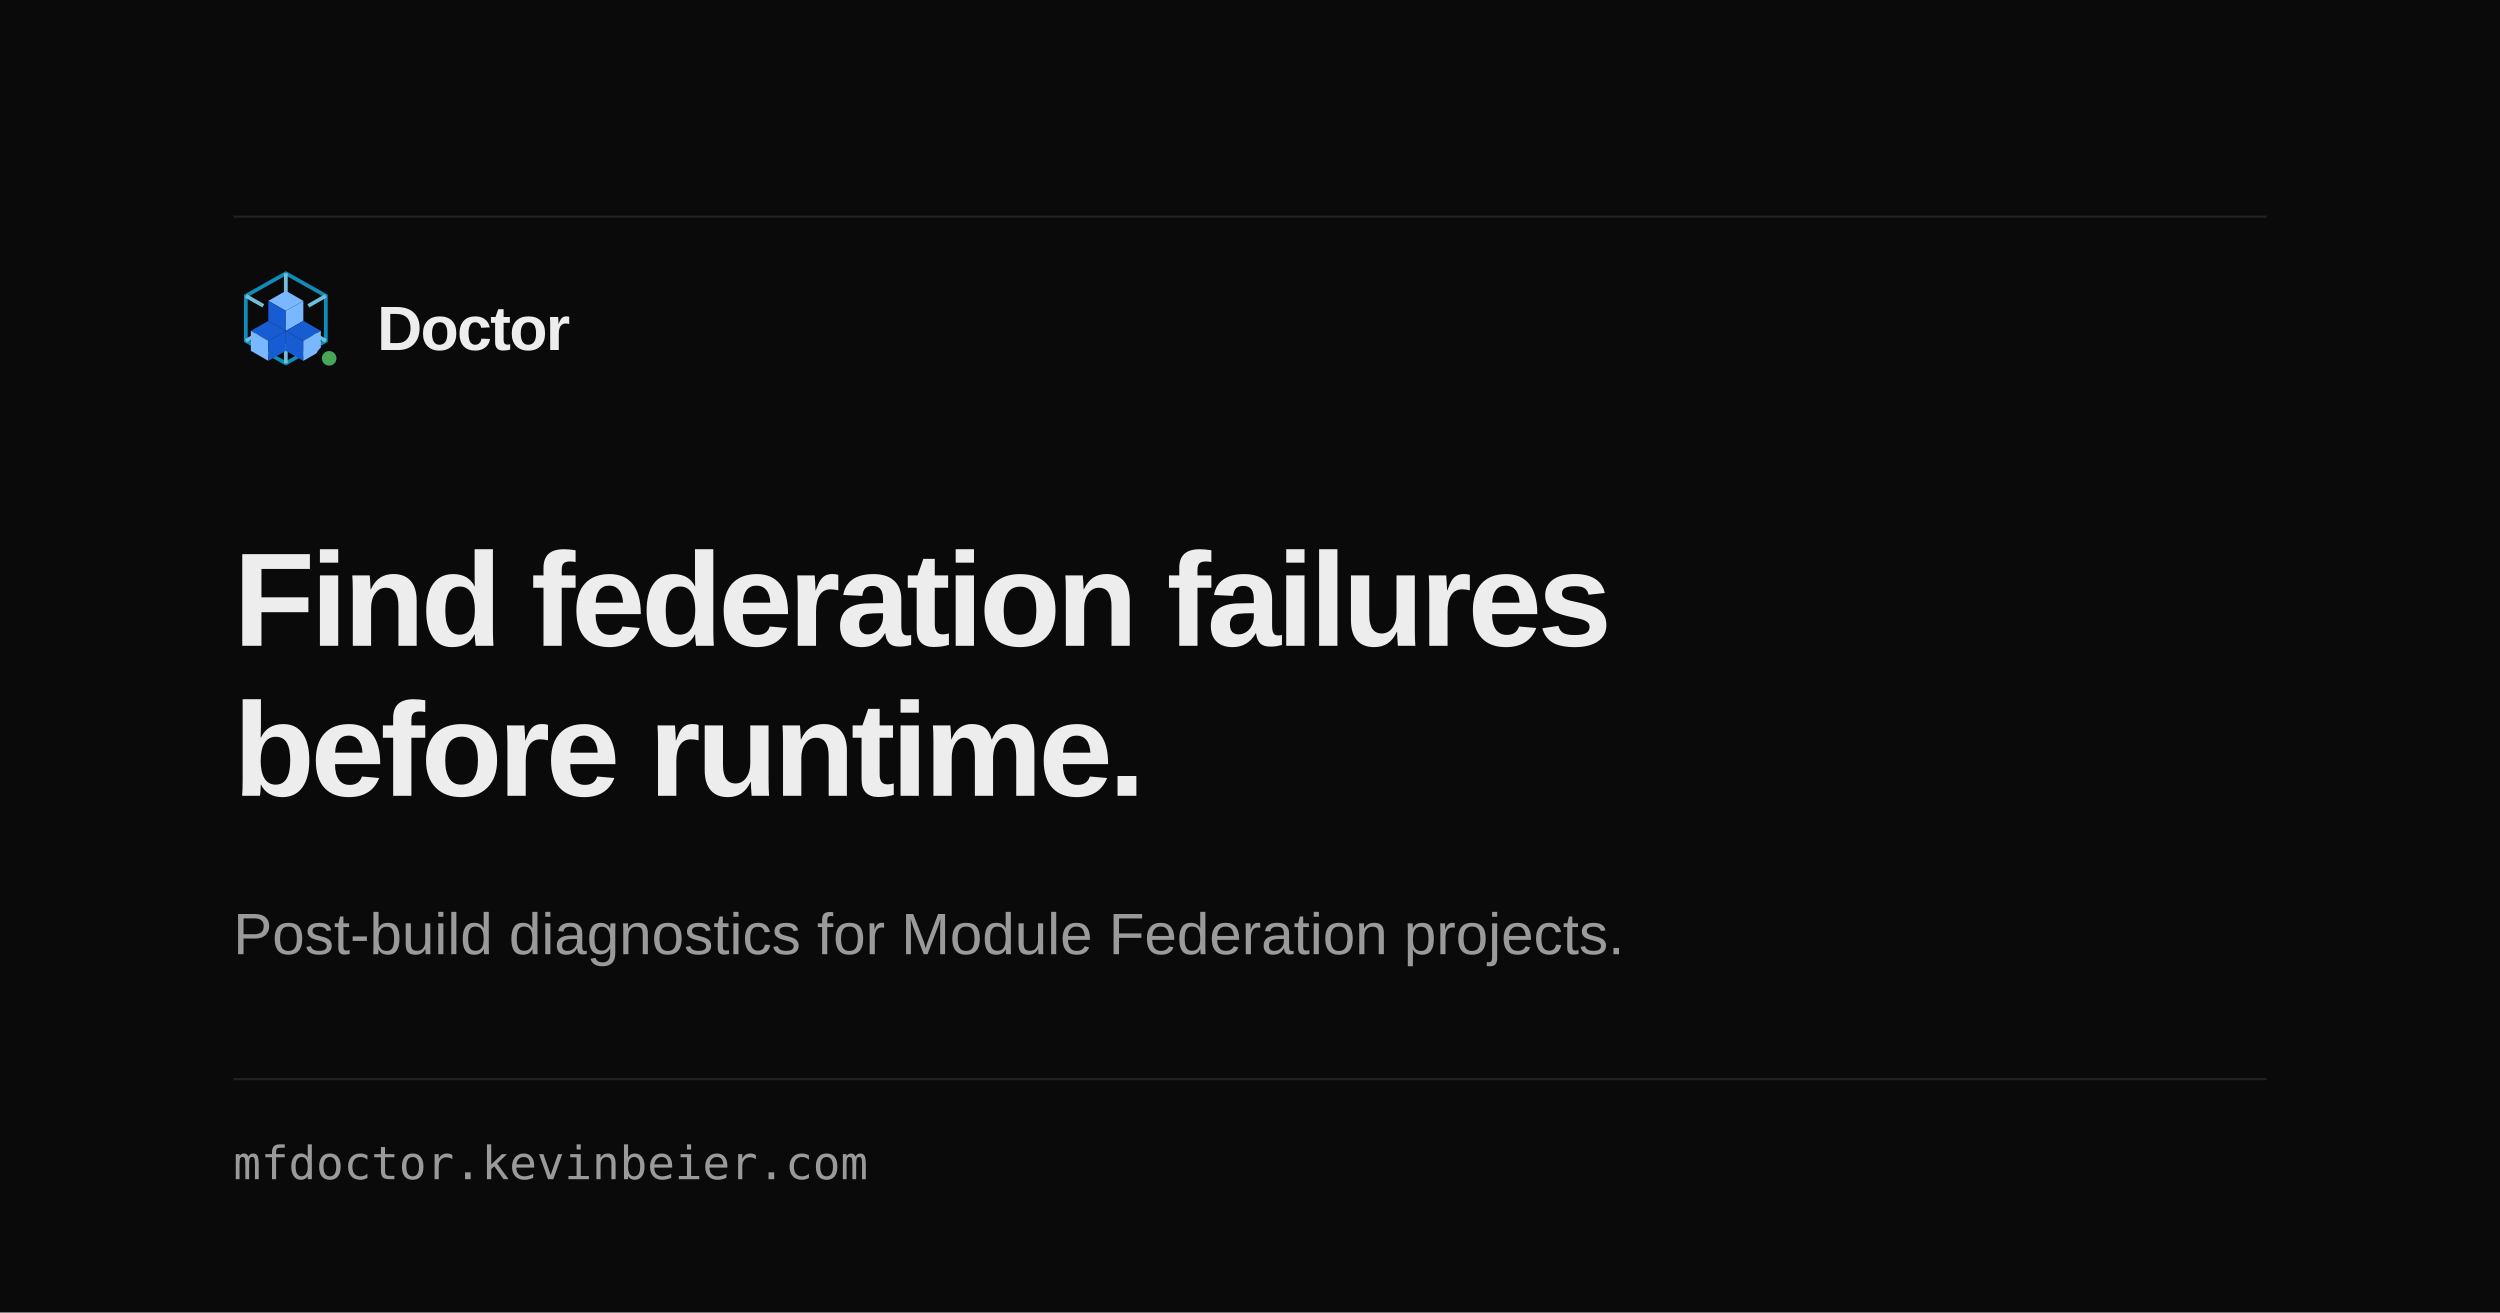
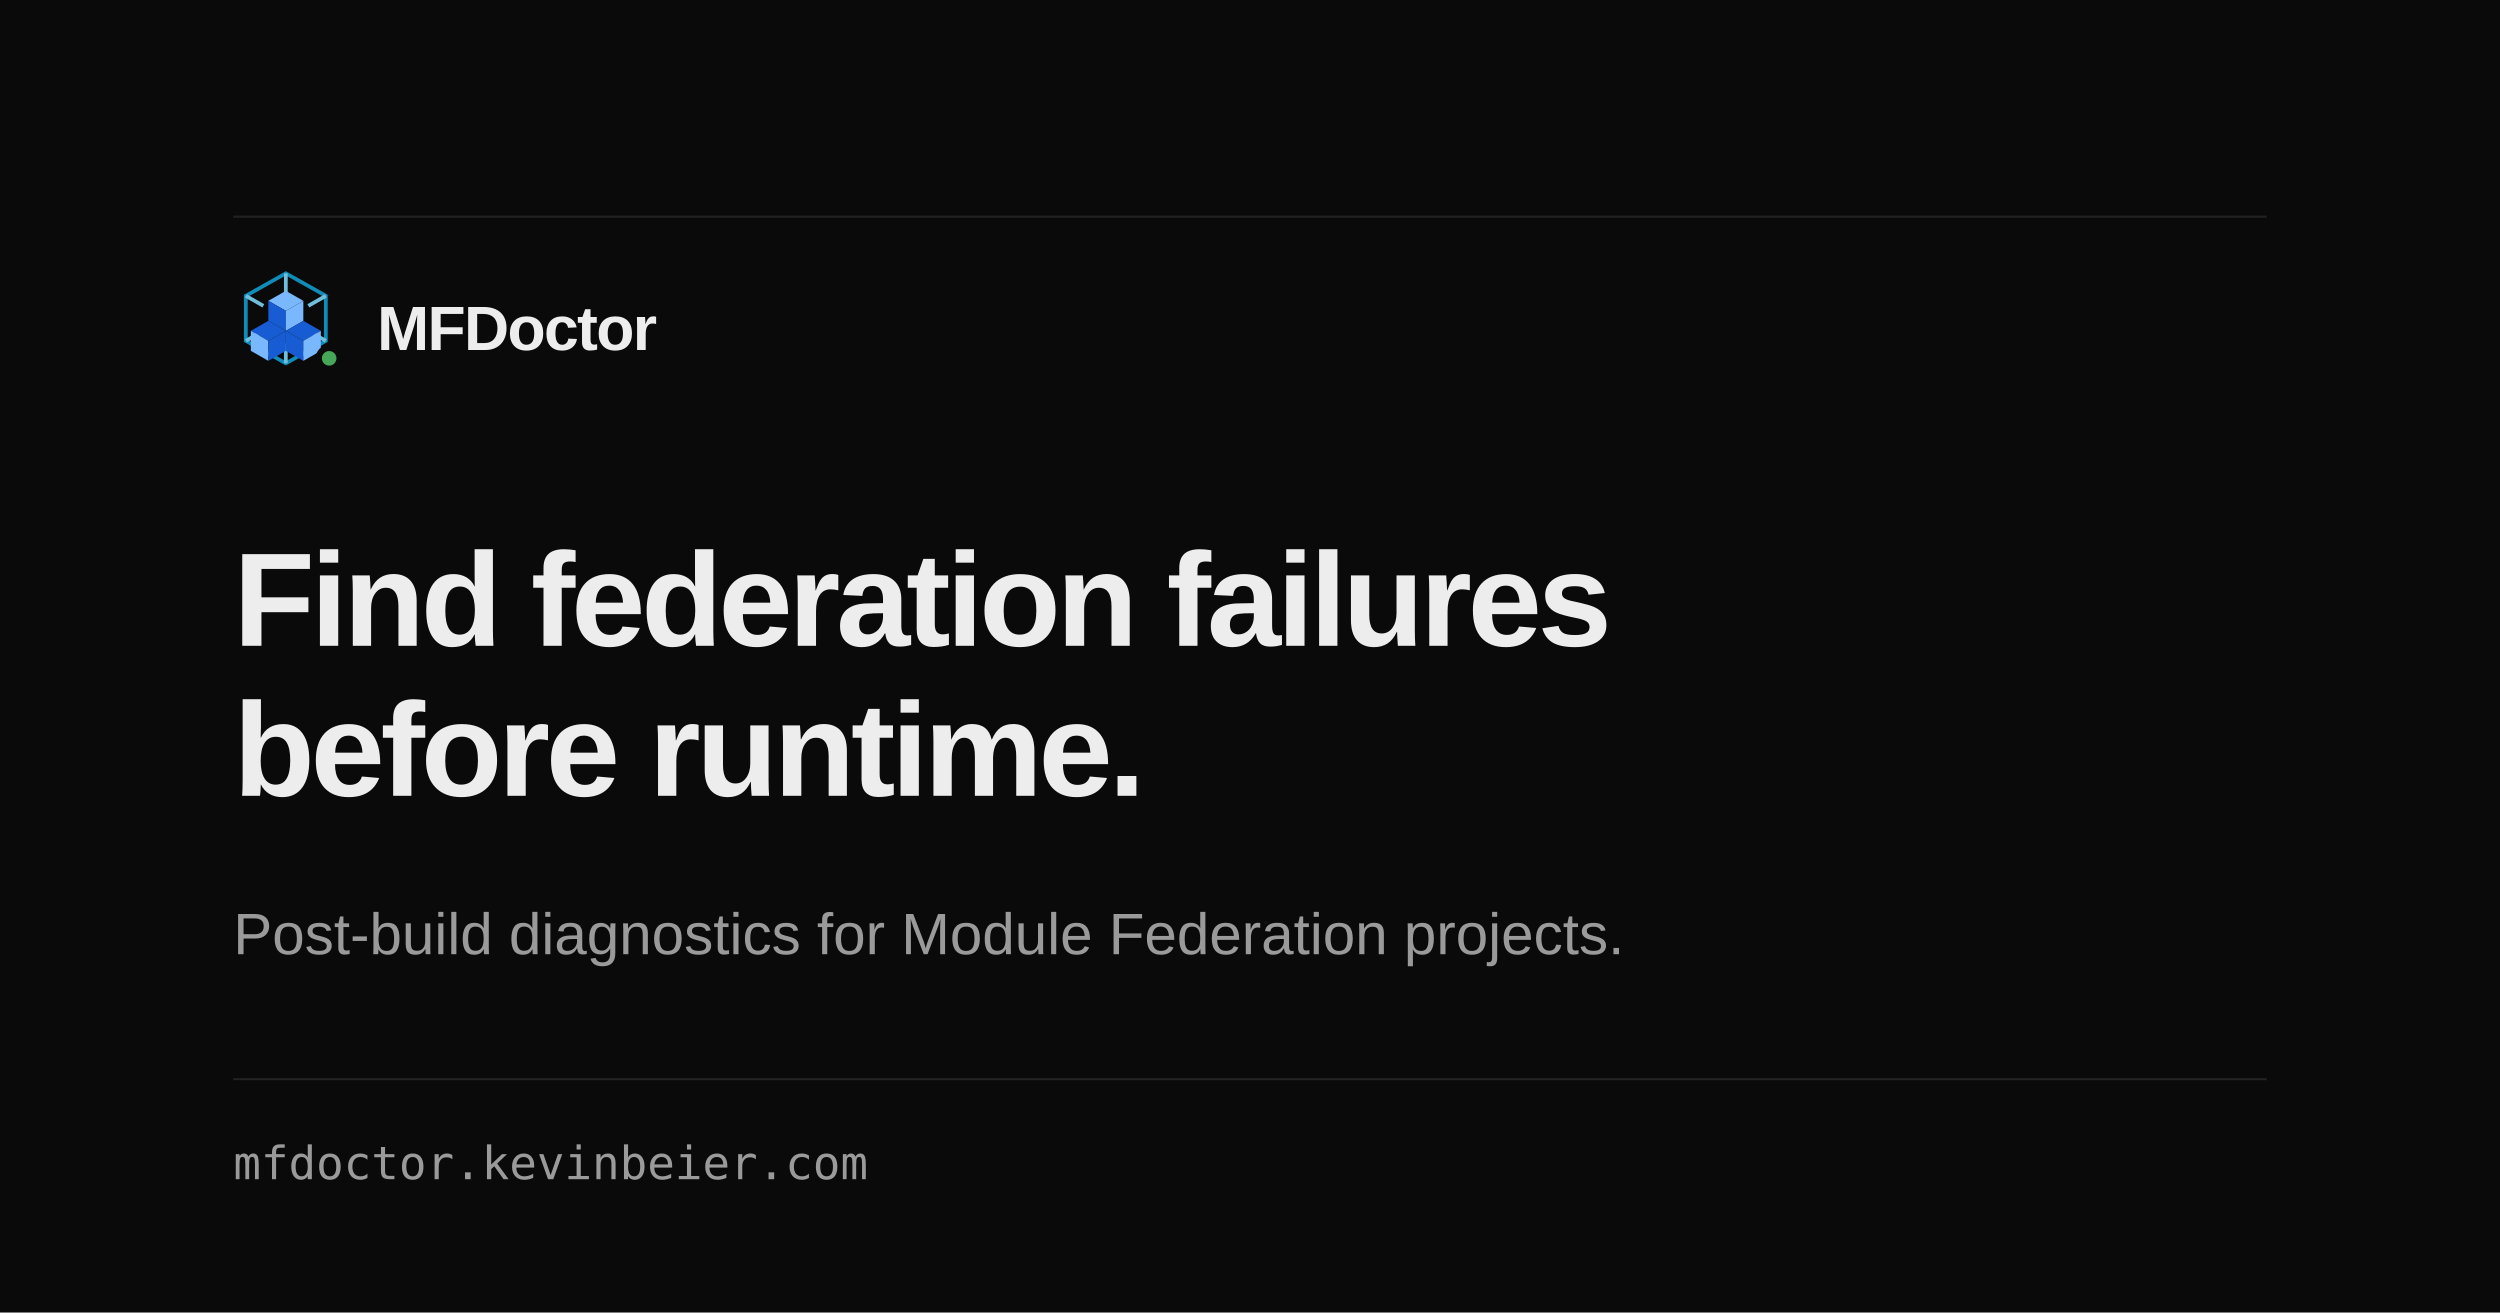
<svg xmlns="http://www.w3.org/2000/svg" width="1200" height="630" viewBox="0 0 1200 630" fill="none" role="img" aria-labelledby="title desc">
  <rect width="1200" height="630" fill="#0A0A0A" />
  <line x1="112" y1="104" x2="1088" y2="104" stroke="#FFFFFF" stroke-opacity=".1" />
  <g transform="translate(112 130) scale(1.2)">
    <path d="M21 1 37 10v18l-16 9L5 28V10L21 1Z" stroke="#108CB9" stroke-width="1.5" />
    <path d="m21 1 0 8M5 10l7 4M37 10l-7 4M5 28l7-4M37 28l-7-4M21 37v-8" stroke="#71BEDB" stroke-width="1.5" />
    <path d="m21 8 7 4-7 4-7-4 7-4Z" fill="#79B8FF" />
    <path d="m14 12 7 4v8l-7-4v-8Z" fill="#175CD3" />
    <path d="m28 12-7 4v8l7-4v-8Z" fill="#79B8FF" />
    <path d="m14 20 7 4-7 4-7-4 7-4Z" fill="#175CD3" />
    <path d="m7 24 7 4v8l-7-4v-8Z" fill="#79B8FF" />
    <path d="m21 24-7 4v8l7-4v-8Z" fill="#175CD3" />
    <path d="m28 20 7 4-7 4-7-4 7-4Z" fill="#175CD3" />
    <path d="m21 24 7 4v8l-7-4v-8Z" fill="#175CD3" />
    <path d="m35 24-7 4v8l7-4v-8Z" fill="#79B8FF" />
  </g>
  <circle cx="158" cy="172" r="5" fill="#46A758" stroke="#0A0A0A" stroke-width="3" />
-   <text x="181" y="168" fill="#EDEDED" font-family="Geist, Arial, sans-serif" font-size="30" font-weight="600" letter-spacing="-0.8">Doctor</text>
+   <text x="181" y="168" fill="#EDEDED" font-family="Geist, Arial, sans-serif" font-size="30" font-weight="600" letter-spacing="-0.8">MFDoctor</text>
  <text x="112" y="310" fill="#EDEDED" font-family="Geist, Arial, sans-serif" font-size="64" font-weight="600" letter-spacing="-2">Find federation failures</text>
  <text x="112" y="382" fill="#EDEDED" font-family="Geist, Arial, sans-serif" font-size="64" font-weight="600" letter-spacing="-2">before runtime.</text>
  <text x="112" y="458" fill="#9A9A9A" font-family="Geist, Arial, sans-serif" font-size="28">Post-build diagnostics for Module Federation projects.</text>
  <line x1="112" y1="518" x2="1088" y2="518" stroke="#FFFFFF" stroke-opacity=".1" />
  <text x="112" y="566" fill="#9A9A9A" font-family="Geist Mono, Consolas, monospace" font-size="22">mfdoctor.kevinbeier.com</text>
</svg>
